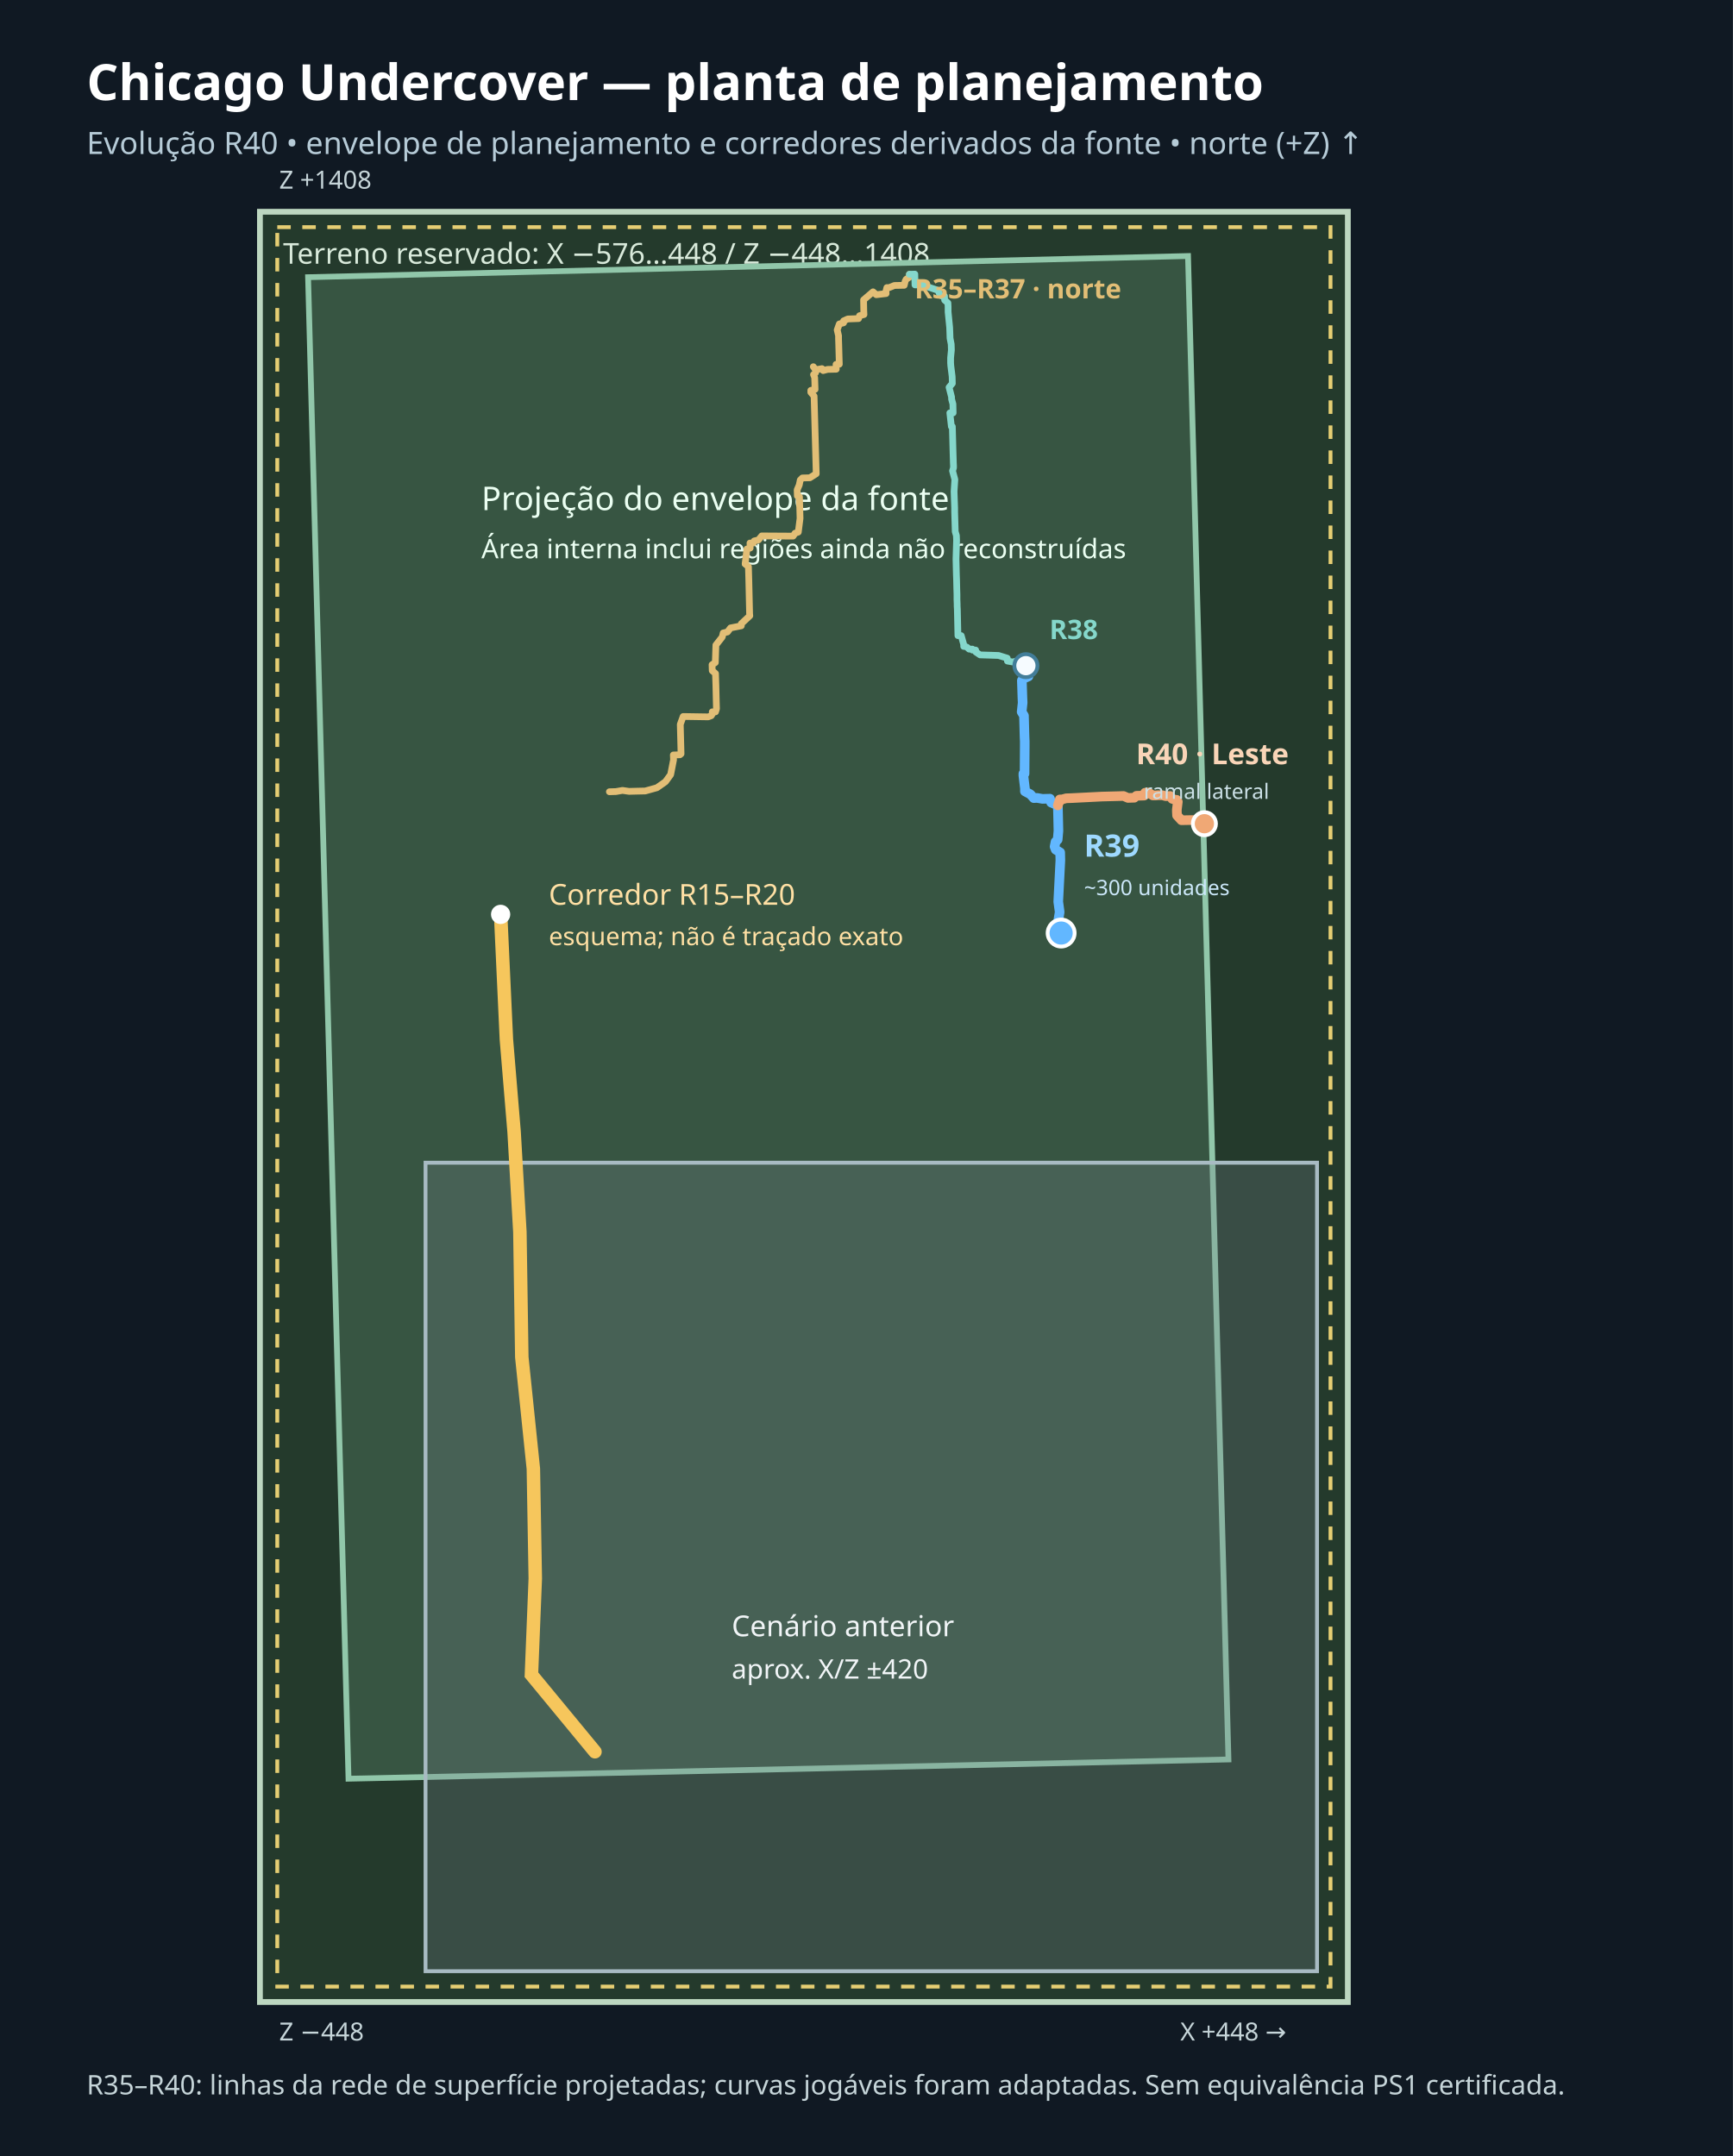
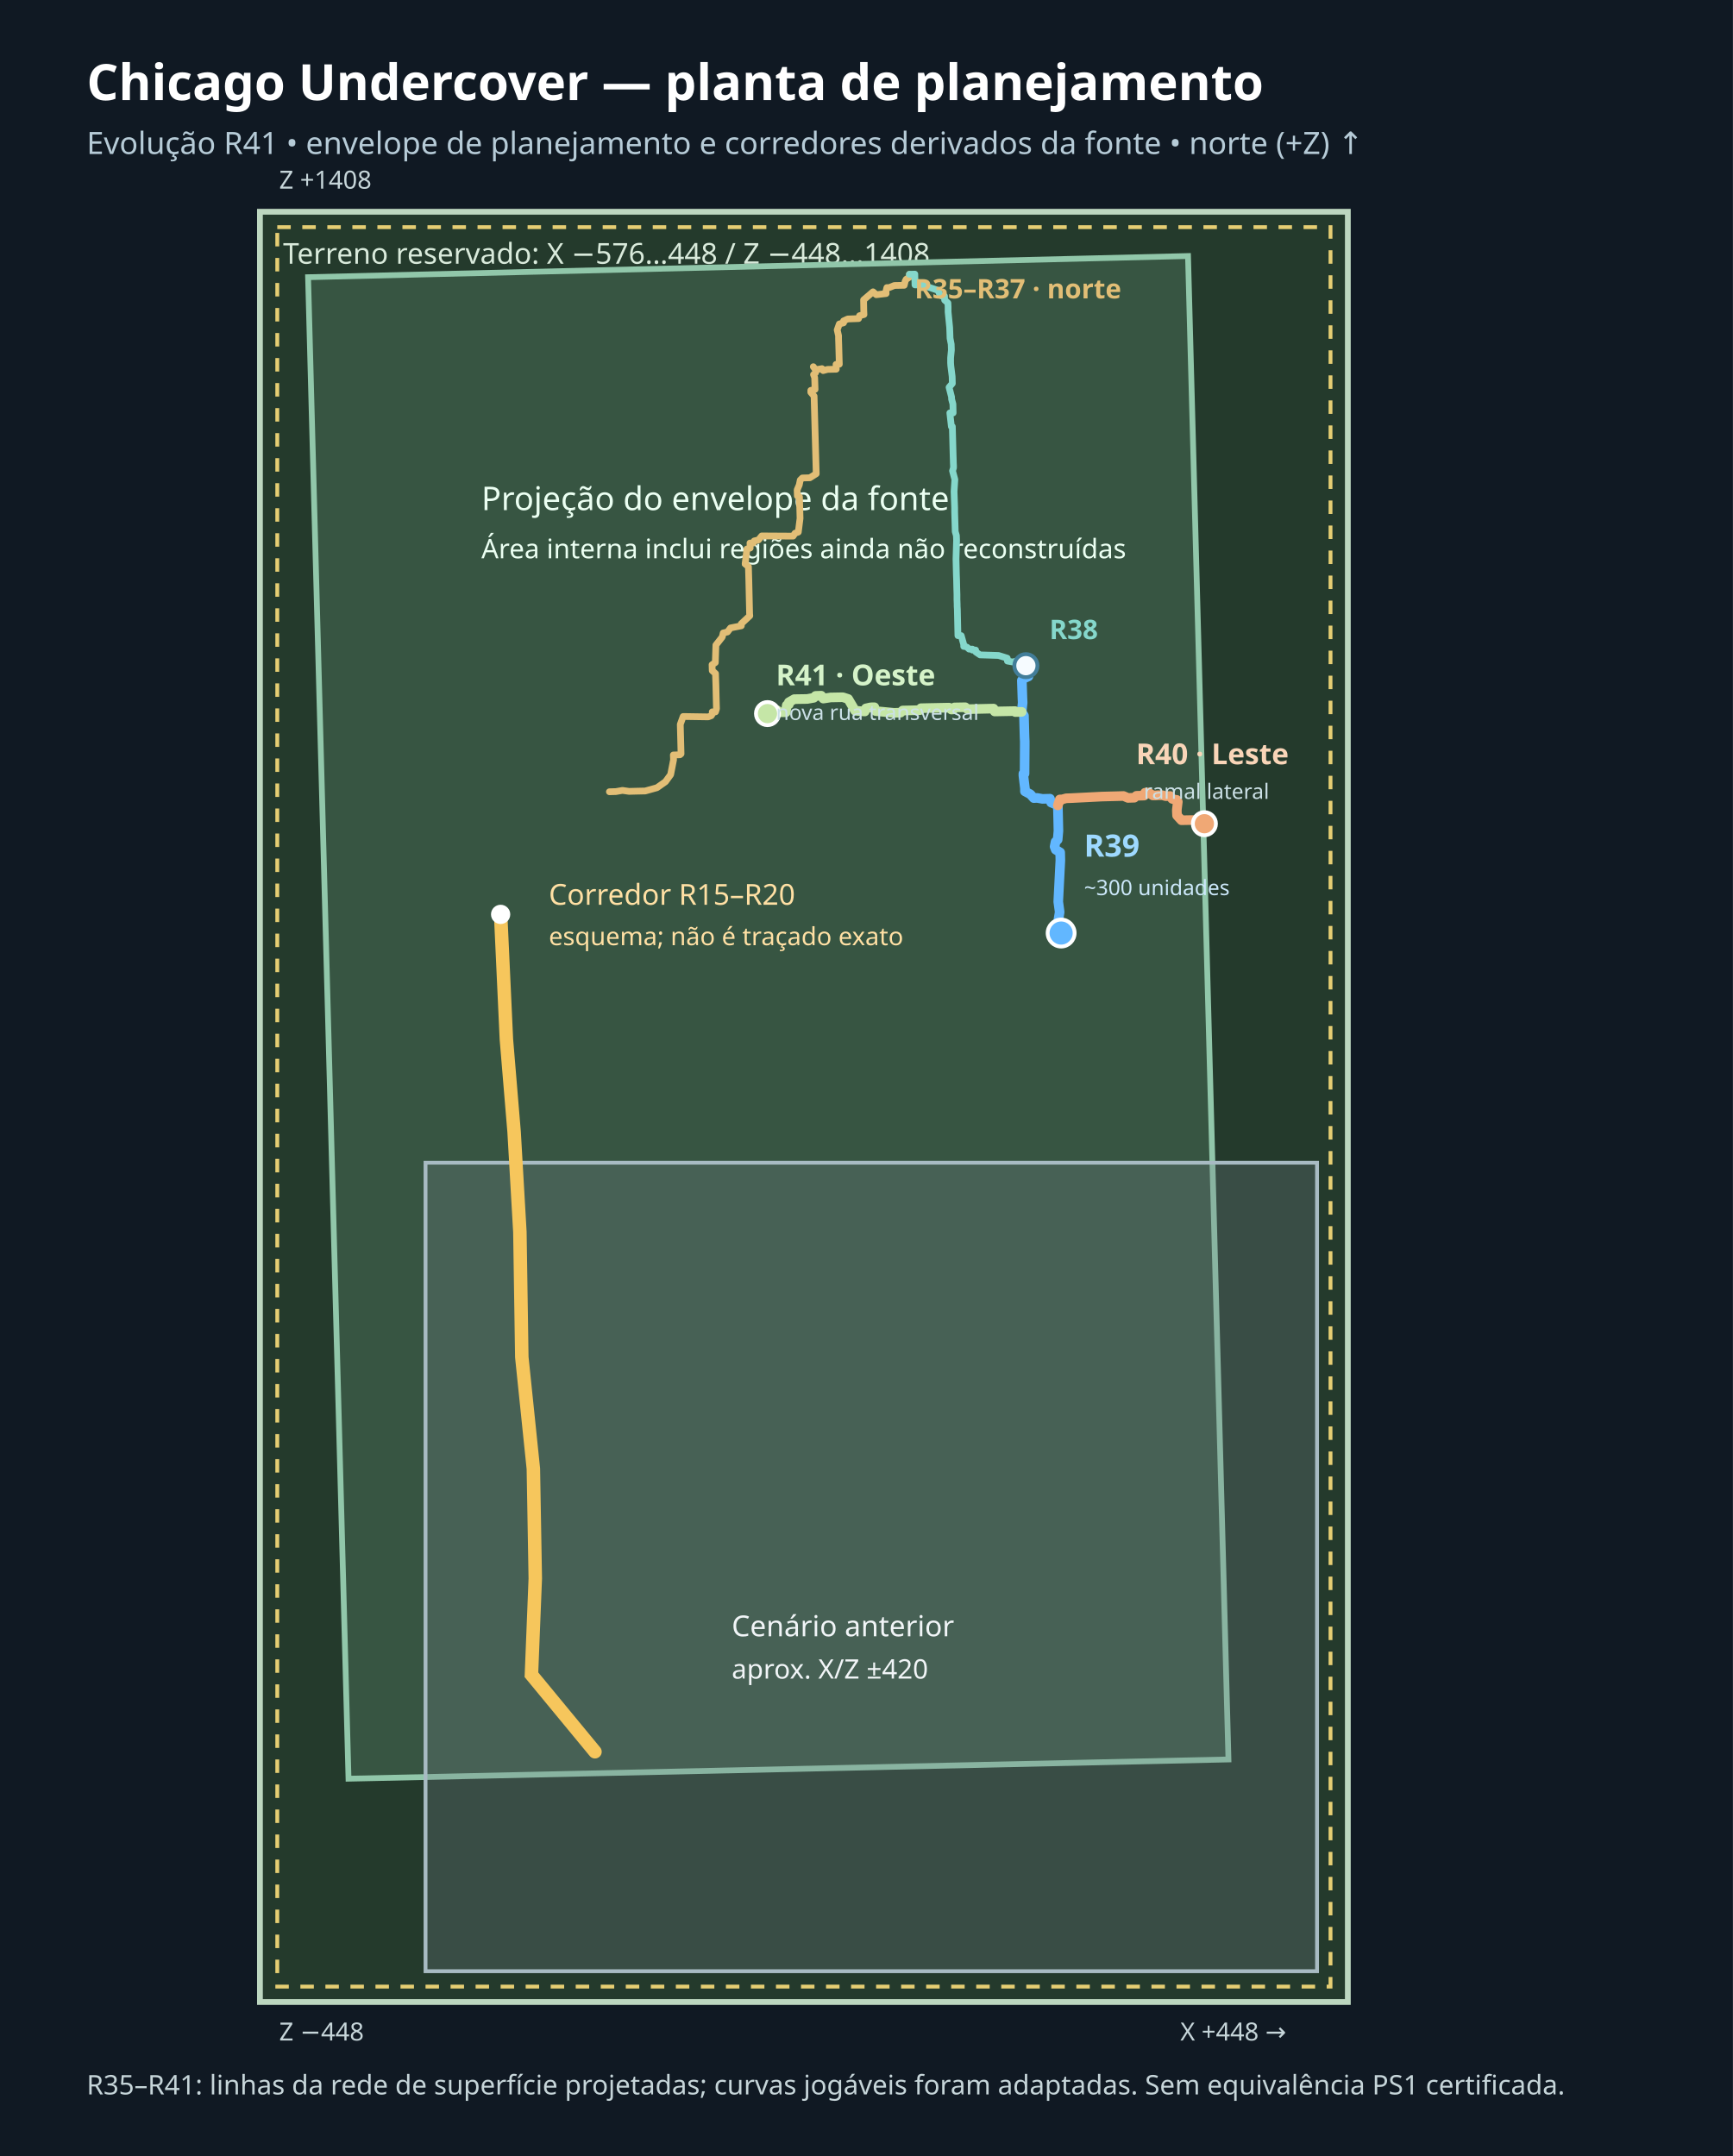
<svg xmlns="http://www.w3.org/2000/svg" width="900" height="1120" viewBox="0 0 900 1120">
  <rect width="900" height="1120" fill="#101923" />
  <text x="45" y="52" fill="#fff" font-family="sans-serif" font-size="26" font-weight="bold">Chicago Undercover — planta de planejamento</text>
-   <text x="45" y="80" fill="#b6cbd7" font-family="sans-serif" font-size="16">Evolução R40 • envelope de planejamento e corredores derivados da fonte • norte (+Z) ↑</text>
+   <text x="45" y="80" fill="#b6cbd7" font-family="sans-serif" font-size="16">Evolução R41 • envelope de planejamento e corredores derivados da fonte • norte (+Z) ↑</text>
  <g transform="translate(135 110)">
    <rect x="0" y="0" width="565" height="930" fill="#243a2c" stroke="#bdd7c0" stroke-width="3" />
    <text x="12" y="27" fill="#d9eadb" font-family="sans-serif" font-size="15">Terreno reservado: X −576…448 / Z −448…1408</text>
    <rect x="9" y="8" width="547" height="914" fill="none" stroke="#e6ce73" stroke-width="2" stroke-dasharray="7 6" />
    <polygon points="25,34 482,23 503,804 46,814" fill="#527a61" fill-opacity=".42" stroke="#91c7aa" stroke-width="3" />
    <text x="115" y="155" fill="#ebfff2" font-family="sans-serif" font-size="17">Projeção do envelope da fonte</text>
    <text x="115" y="180" fill="#ebfff2" font-family="sans-serif" font-size="14">Área interna inclui regiões ainda não reconstruídas</text>
    <rect x="86" y="494" width="463" height="420" fill="#75838b" fill-opacity=".27" stroke="#a8bbc3" stroke-width="2" />
    <text x="245" y="740" fill="#f1f5f7" font-family="sans-serif" font-size="15">Cenário anterior</text>
    <text x="245" y="762" fill="#f1f5f7" font-family="sans-serif" font-size="14">aprox. X/Z ±420</text>
    <path d="M174 800 L141 760 L143 710 L142 653 L136 595 L135 530 L132 478 L128 430 L125 365" fill="none" stroke="#f6c65c" stroke-width="7" stroke-linecap="round" />
    <circle cx="125" cy="365" r="5" fill="#fff" />
    <text x="150" y="360" fill="#ffe0a4" font-family="sans-serif" font-size="15">Corredor R15–R20</text>
    <text x="150" y="381" fill="#ffe0a4" font-family="sans-serif" font-size="13">esquema; não é traçado exato</text>
    <g id="chicago-northern-corridors" aria-label="Corredores R35 a R39 projetados da fonte original">
      <path d="M181.5 301.3 L184.9 301.2 L188.3 300.6 L191.7 301.1 L195.6 301 L200.1 300.9 L206.2 299.2 L210.6 296.1 L213.3 292.4 L214.8 284.7 L214.7 282.2 L218.1 282.1 L218.7 281.6 L218.3 266.3 L219.8 262.2 L232.8 262.4 L234.4 261.8 L235 260.8 L234.9 259.8 L236.1 259.8 L236.6 259.8 L237.1 258.2 L237 254.6 L236.8 246 L236.6 239.9 L234.9 238.4 L234.8 235.3 L236.5 234.2 L236.8 225.1 L240.1 220.9 L240.6 218.8 L242.8 218.3 L244.4 216.2 L250 215.1 L250 214 L254.4 209.9 L254.3 208.8 L253.9 191.5 L253.7 184.4 L252 182.9" stroke="#e2be76" stroke-width="3.5" stroke-linejoin="round" stroke-linecap="round" fill="none" />
      <path d="M252 182.9 L252.9 175.2 L254.6 174.7 L254.5 172.1 L256.2 172.1 L256.7 171 L258.9 170.5 L260.6 168.4 L276.9 168.5 L277.9 167 L279.6 166.4 L280.5 159.3 L280.2 148.1 L279.1 147.6 L279 144.5 L280.1 141.9 L280.6 139.4 L281.7 138.3 L285.6 138.2 L288.9 136.1 L287.8 95.8 L286.1 93.8 L286.1 92.8 L288.3 92.3 L288.1 86.1 L287.5 84.6 L288.6 83.6 L288.6 82.1 L287.4 80.5" stroke="#e2be76" stroke-width="3.5" stroke-linejoin="round" stroke-linecap="round" fill="none" />
      <path d="M288.6 82.1 L291.9 81.5 L292.5 82.5 L294.8 81.9 L299.3 81.8 L299.2 79.3 L300.9 79.2 L300.8 76.2 L300.6 69 L300.5 66 L300.5 64.4 L299.8 61.4 L300.9 58.3 L303.1 57.7 L303.1 56.7 L305.3 55.7 L310.9 55.5 L311.4 54 L313.7 53.4 L313.6 51.4 L313.5 45.8 L318.4 41.6 L320.1 43.1 L325.2 42.5 L325.1 41.4 L325.6 39.4 L326.8 39.4 L329.5 38.3 L334.6 38.2 L335.1 36.1 L335.6 35.1 L337.3 34 L337.3 32.5" stroke="#e2be76" stroke-width="3.5" stroke-linejoin="round" stroke-linecap="round" fill="none" />
      <path d="M337.3 32.5 L340.1 32.4 L340.2 38 L344.1 38 L346.4 38.9 L352.1 40.8 L353.3 43.4 L354.4 43.9 L355.5 43.8 L355.6 45.9 L357.3 47.4 L357.4 49.4 L357.4 52 L358.2 60.1 L358.3 62.6 L358.4 65.7 L359 68.8 L359.1 71.8 L358.7 75.9 L358.7 78.5 L358.8 80 L359.5 85.6 L359.6 89.2 L357.9 91.2 L359.2 96.3 L359.2 97.3 L359.9 99.9 L360 104.5 L358.3 104.5 L359.1 111.6 L359.6 111.6 L359.9 122.8 L360 126.4 L360.1 129.5 L360.1 130 L360.2 132 L360.2 133 L359.7 134.6 L360.9 139.1 L360.5 145.3 L360.6 148.3 L360.8 153.9 L360.8 156 L361.1 166.2 L361.7 168.2 L361.8 170.7 L361.5 180.4 L361.7 188.6 L361.8 191.2 L361.9 195.7 L362 198.8 L362 201.4 L362.1 203.9 L362.1 204.9 L362.2 206.5 L362.5 220.2 L364.2 220.2 L365.5 224.8 L365.5 225.8 L366.1 225.8 L367.2 226.2 L368.3 227.2 L369.5 227.2 L370 227.2 L370 227.7 L371.7 227.7 L371.8 228.7 L374 230.2 L383.6 230.5 L388.1 231.9 L388.2 233.4 L391 233.9 L393.2 233.3 L394.4 233.3 L397.7 233.2 L397.8 235.8" stroke="#85d7cb" stroke-width="3.5" stroke-linejoin="round" stroke-linecap="round" fill="none" />
      <path d="M397.8 235.8 L398.9 236.3 L399.1 241.4 L398 241.9 L396.8 242.4 L395.7 243.5 L396 252.6 L396.1 254.7 L396.1 255.2 L395.6 259.8 L396.8 261.8 L397.1 273 L397.2 275.1 L397.2 277.1 L397.1 291.9 L396.5 291.9 L396.5 292.9 L397.3 299.6 L397.3 300.6 L397.3 301.1 L400.1 302.6 L401.9 304.6 L403.6 304.5 L406.4 305 L410.3 304.9 L410.9 306.9 L414.4 308.4 L414.7 321.6 L414.3 326.2 L413.2 327.3 L412.7 329.8 L413.3 331.4 L415.6 332.8 L415.7 336.9 L414.6 358.4 L415.3 363.5 L415.3 364 L414.3 370.1 L413.2 370.1 L413.2 371.2 L416.1 374.7" stroke="#62b7ff" stroke-width="5" stroke-linejoin="round" stroke-linecap="round" fill="none" />
      <circle cx="397.8" cy="235.8" r="6" fill="#f6fbff" stroke="#427d99" stroke-width="2" />
      <circle cx="416.1" cy="374.7" r="7" fill="#62b7ff" stroke="#ffffff" stroke-width="2" />
      <text x="340" y="45" fill="#e2be76" font-family="sans-serif" font-size="14" font-weight="bold">R35–R37 · norte</text>
      <text x="410" y="222" fill="#85d7cb" font-family="sans-serif" font-size="14" font-weight="bold">R38</text>
      <text x="428" y="335" fill="#9ed9ff" font-family="sans-serif" font-size="16" font-weight="bold">R39</text>
      <text x="428" y="355" fill="#cce8fa" font-family="sans-serif" font-size="11">~300 unidades</text>
      <path id="r40-east-lateral" d="M414.4 308.4 L414.9 306.8 L415.4 306.3 L415.4 305.3 L416.5 305.3 L418.7 304.7 L421.6 304.6 L437.3 303.8 L445.1 303.6 L448.5 303.5 L450.8 304.5 L454.1 304.4 L455.2 303.4 L459.2 303.3 L459.7 302.8 L459.7 301.8 L460.8 301.7 L461.4 301.7 L463.7 303.2 L464.8 303.2 L465.3 303.2 L466.5 303.1 L467.6 303.1 L468.7 303.1 L470.4 303.6 L472.7 303.5 L473.8 305 L475.5 305.5 L476.1 305.5 L476.7 306.5 L476.2 310.6 L476.2 311.6 L476.3 313.6 L478.6 316.1 L483.7 316 L485.4 316 L488.7 315.9 L488.7 316.9 L490.5 317.9" fill="none" stroke="#f0a875" stroke-width="5" stroke-linecap="round" stroke-linejoin="round" />
      <circle cx="490.5" cy="317.9" r="6" fill="#f0a875" stroke="#ffffff" stroke-width="2" />
      <text x="455" y="287" fill="#f9d5b8" font-family="sans-serif" font-size="15" font-weight="bold">R40 · Leste</text>
      <text x="459" y="305" fill="#cce1e7" font-family="sans-serif" font-size="11">ramal lateral</text>
+       <path id="r41-west-lateral" d="M395.6 259.8 L392.3 259.9 L392.2 259.4 L381.6 259.6 L381 258.1 L367.5 258.4 L366.3 257.4 L360.7 257.5 L360.2 258.5 L359.1 258.6 L357.9 257.6 L347.8 257.8 L343.3 257.9 L342.8 258.9 L333.8 259.1 L332.7 260.2 L329.3 260.3 L319.8 259.4 L319.2 258.4 L319.1 257.4 L318 257.4 L316.9 257.5 L314.7 258 L314.1 259.6 L309.1 259.2 L305.5 253.1 L302.7 252.2 L297.1 252.3 L296.5 252.3 L292.6 252.9 L291.5 251.4 L288.6 251.5 L287.6 252.5 L284.2 253.1 L277.5 253.2 L274.7 254.8 L274.7 255.9 L273.6 256.4 L273.1 260 L269.8 260 L268.6 259 L264.7 259.1 L263.6 260.7" fill="none" stroke="#c5e6a7" stroke-width="5" stroke-linecap="round" stroke-linejoin="round" />
+       <circle cx="263.6" cy="260.7" r="6" fill="#c5e6a7" stroke="#ffffff" stroke-width="2" />
+       <text x="268" y="246" fill="#d5f3c9" font-family="sans-serif" font-size="15" font-weight="bold">R41 · Oeste</text>
+       <text x="268" y="264" fill="#cce1e7" font-family="sans-serif" font-size="11">nova rua transversal</text>
    </g>
    <text x="10" y="950" fill="#c6d5d9" font-family="sans-serif" font-size="13">Z −448</text>
    <text x="478" y="950" fill="#c6d5d9" font-family="sans-serif" font-size="13">X +448 →</text>
    <text x="10" y="-12" fill="#c6d5d9" font-family="sans-serif" font-size="13">Z +1408</text>
  </g>
-   <text x="45" y="1088" fill="#c6d5d9" font-family="sans-serif" font-size="14">R35–R40: linhas da rede de superfície projetadas; curvas jogáveis foram adaptadas. Sem equivalência PS1 certificada.</text>
+   <text x="45" y="1088" fill="#c6d5d9" font-family="sans-serif" font-size="14">R35–R41: linhas da rede de superfície projetadas; curvas jogáveis foram adaptadas. Sem equivalência PS1 certificada.</text>
</svg>
